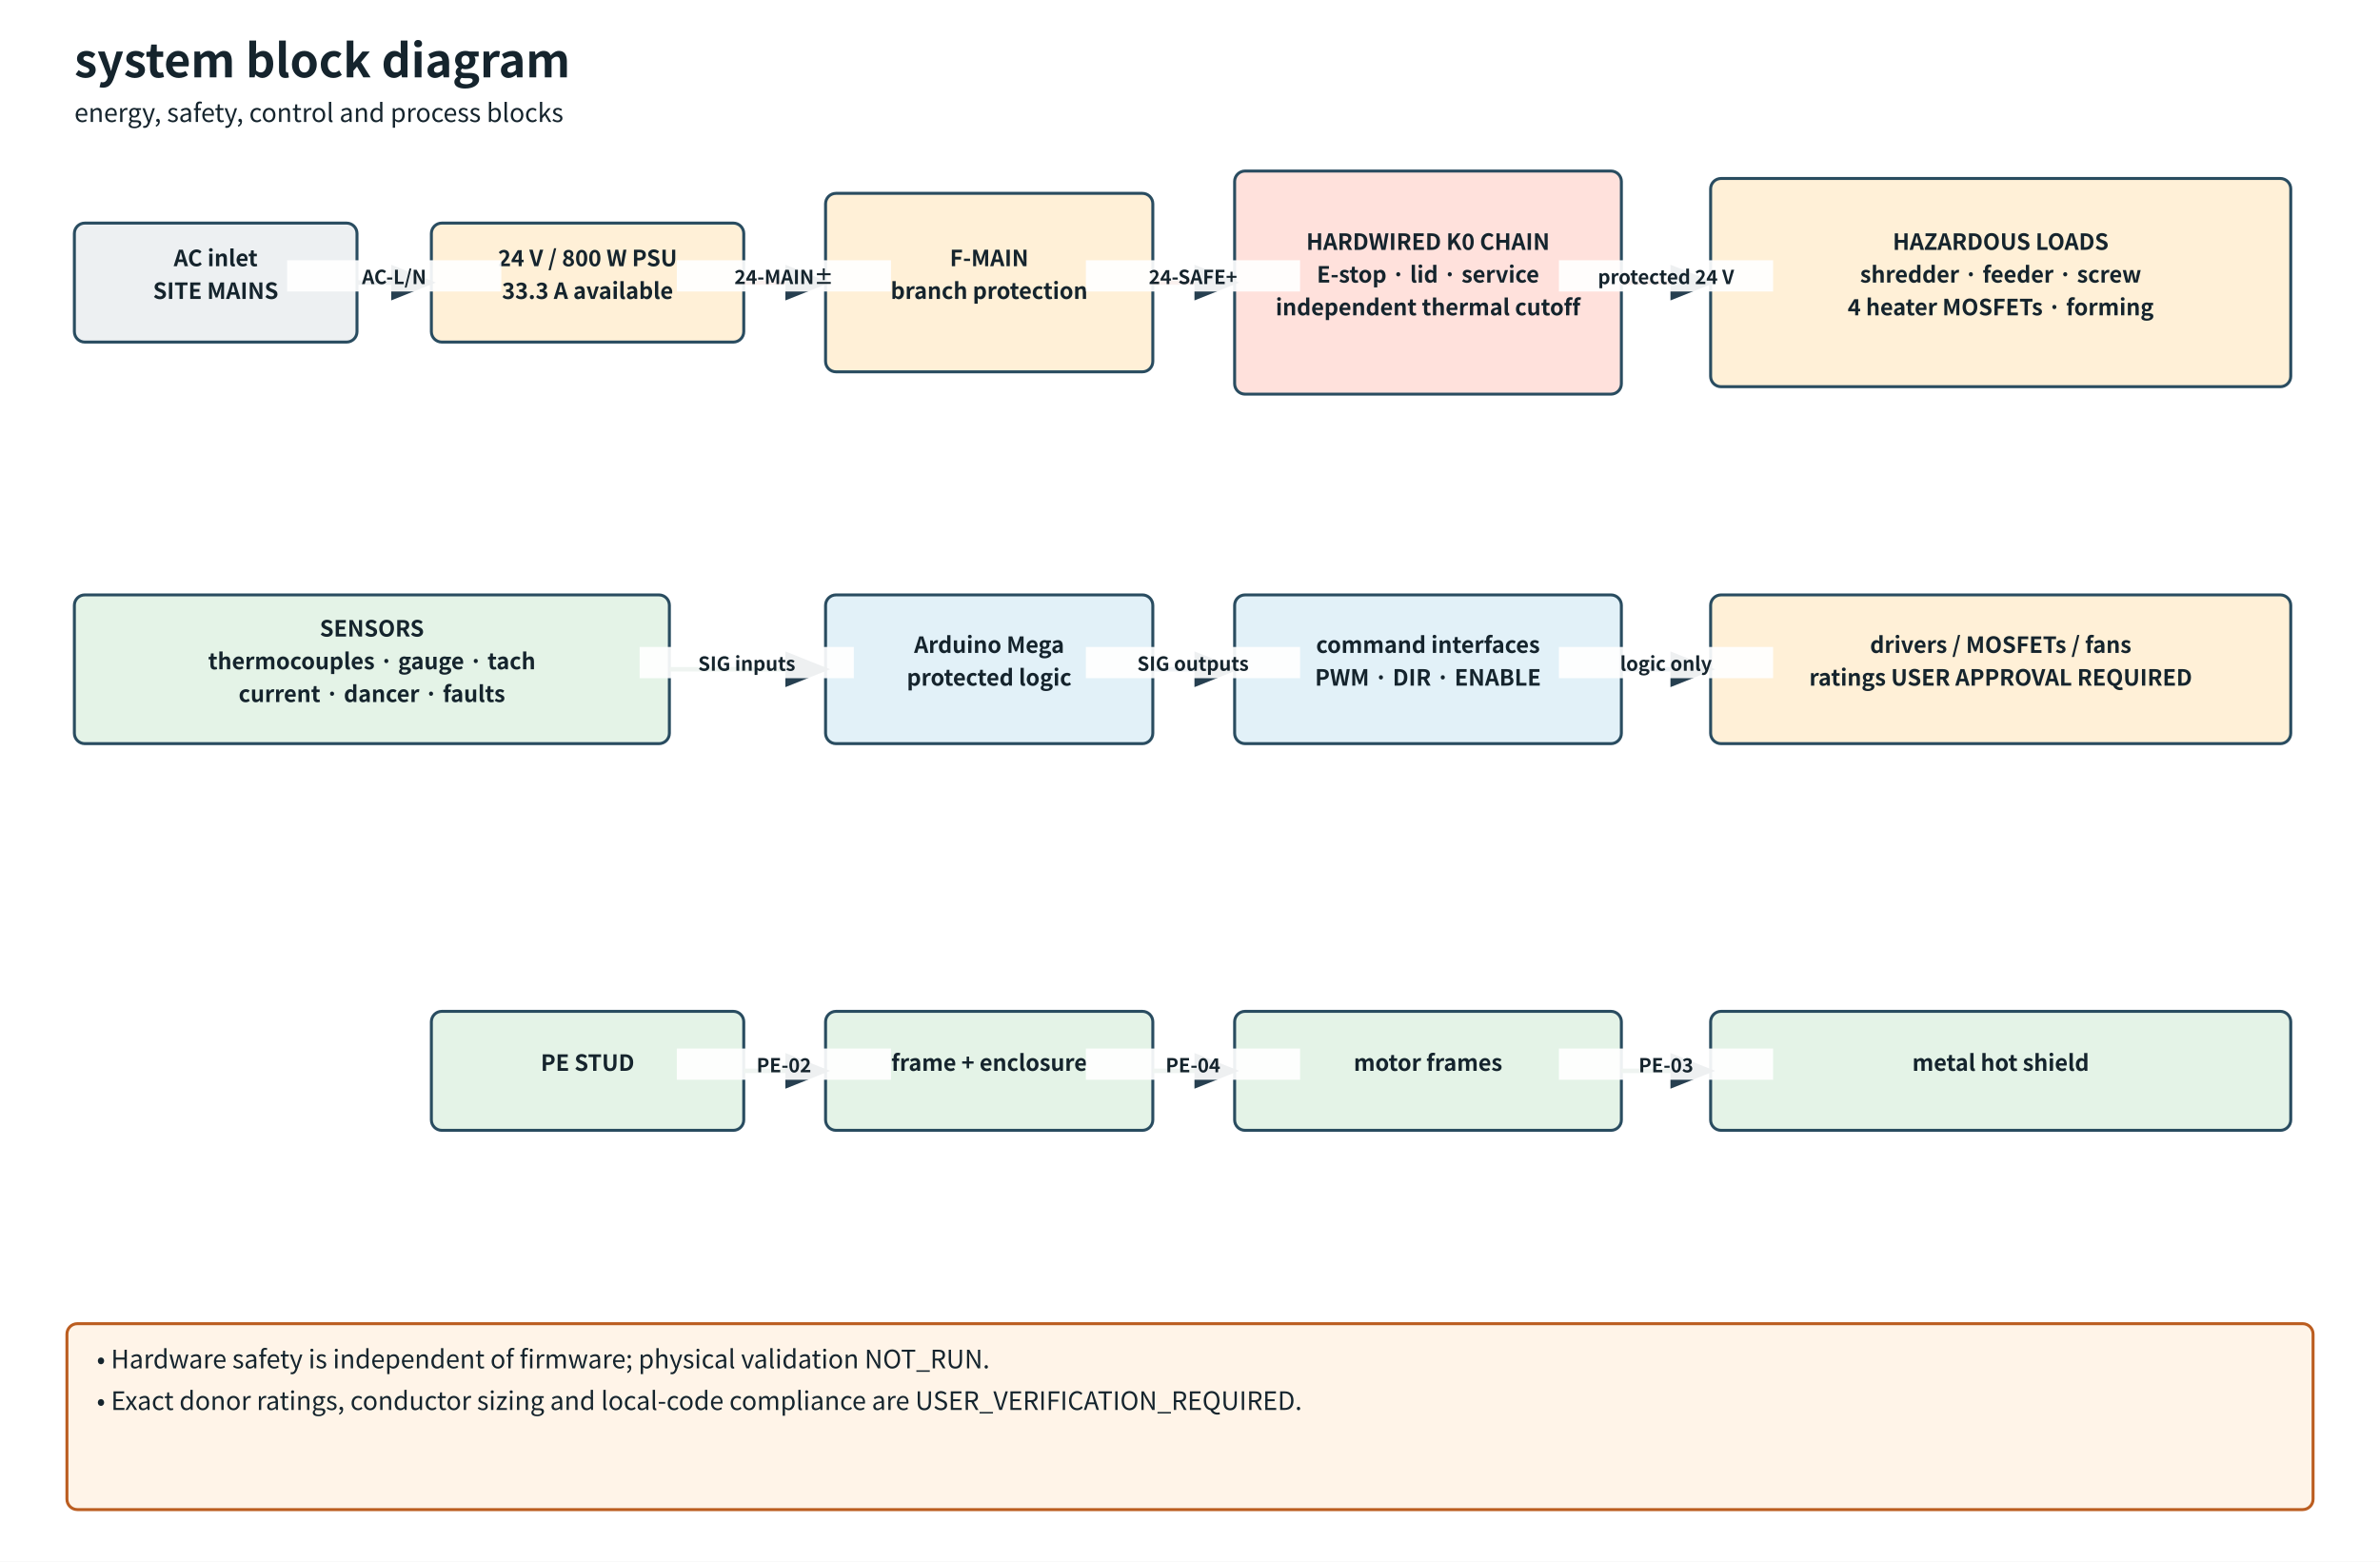
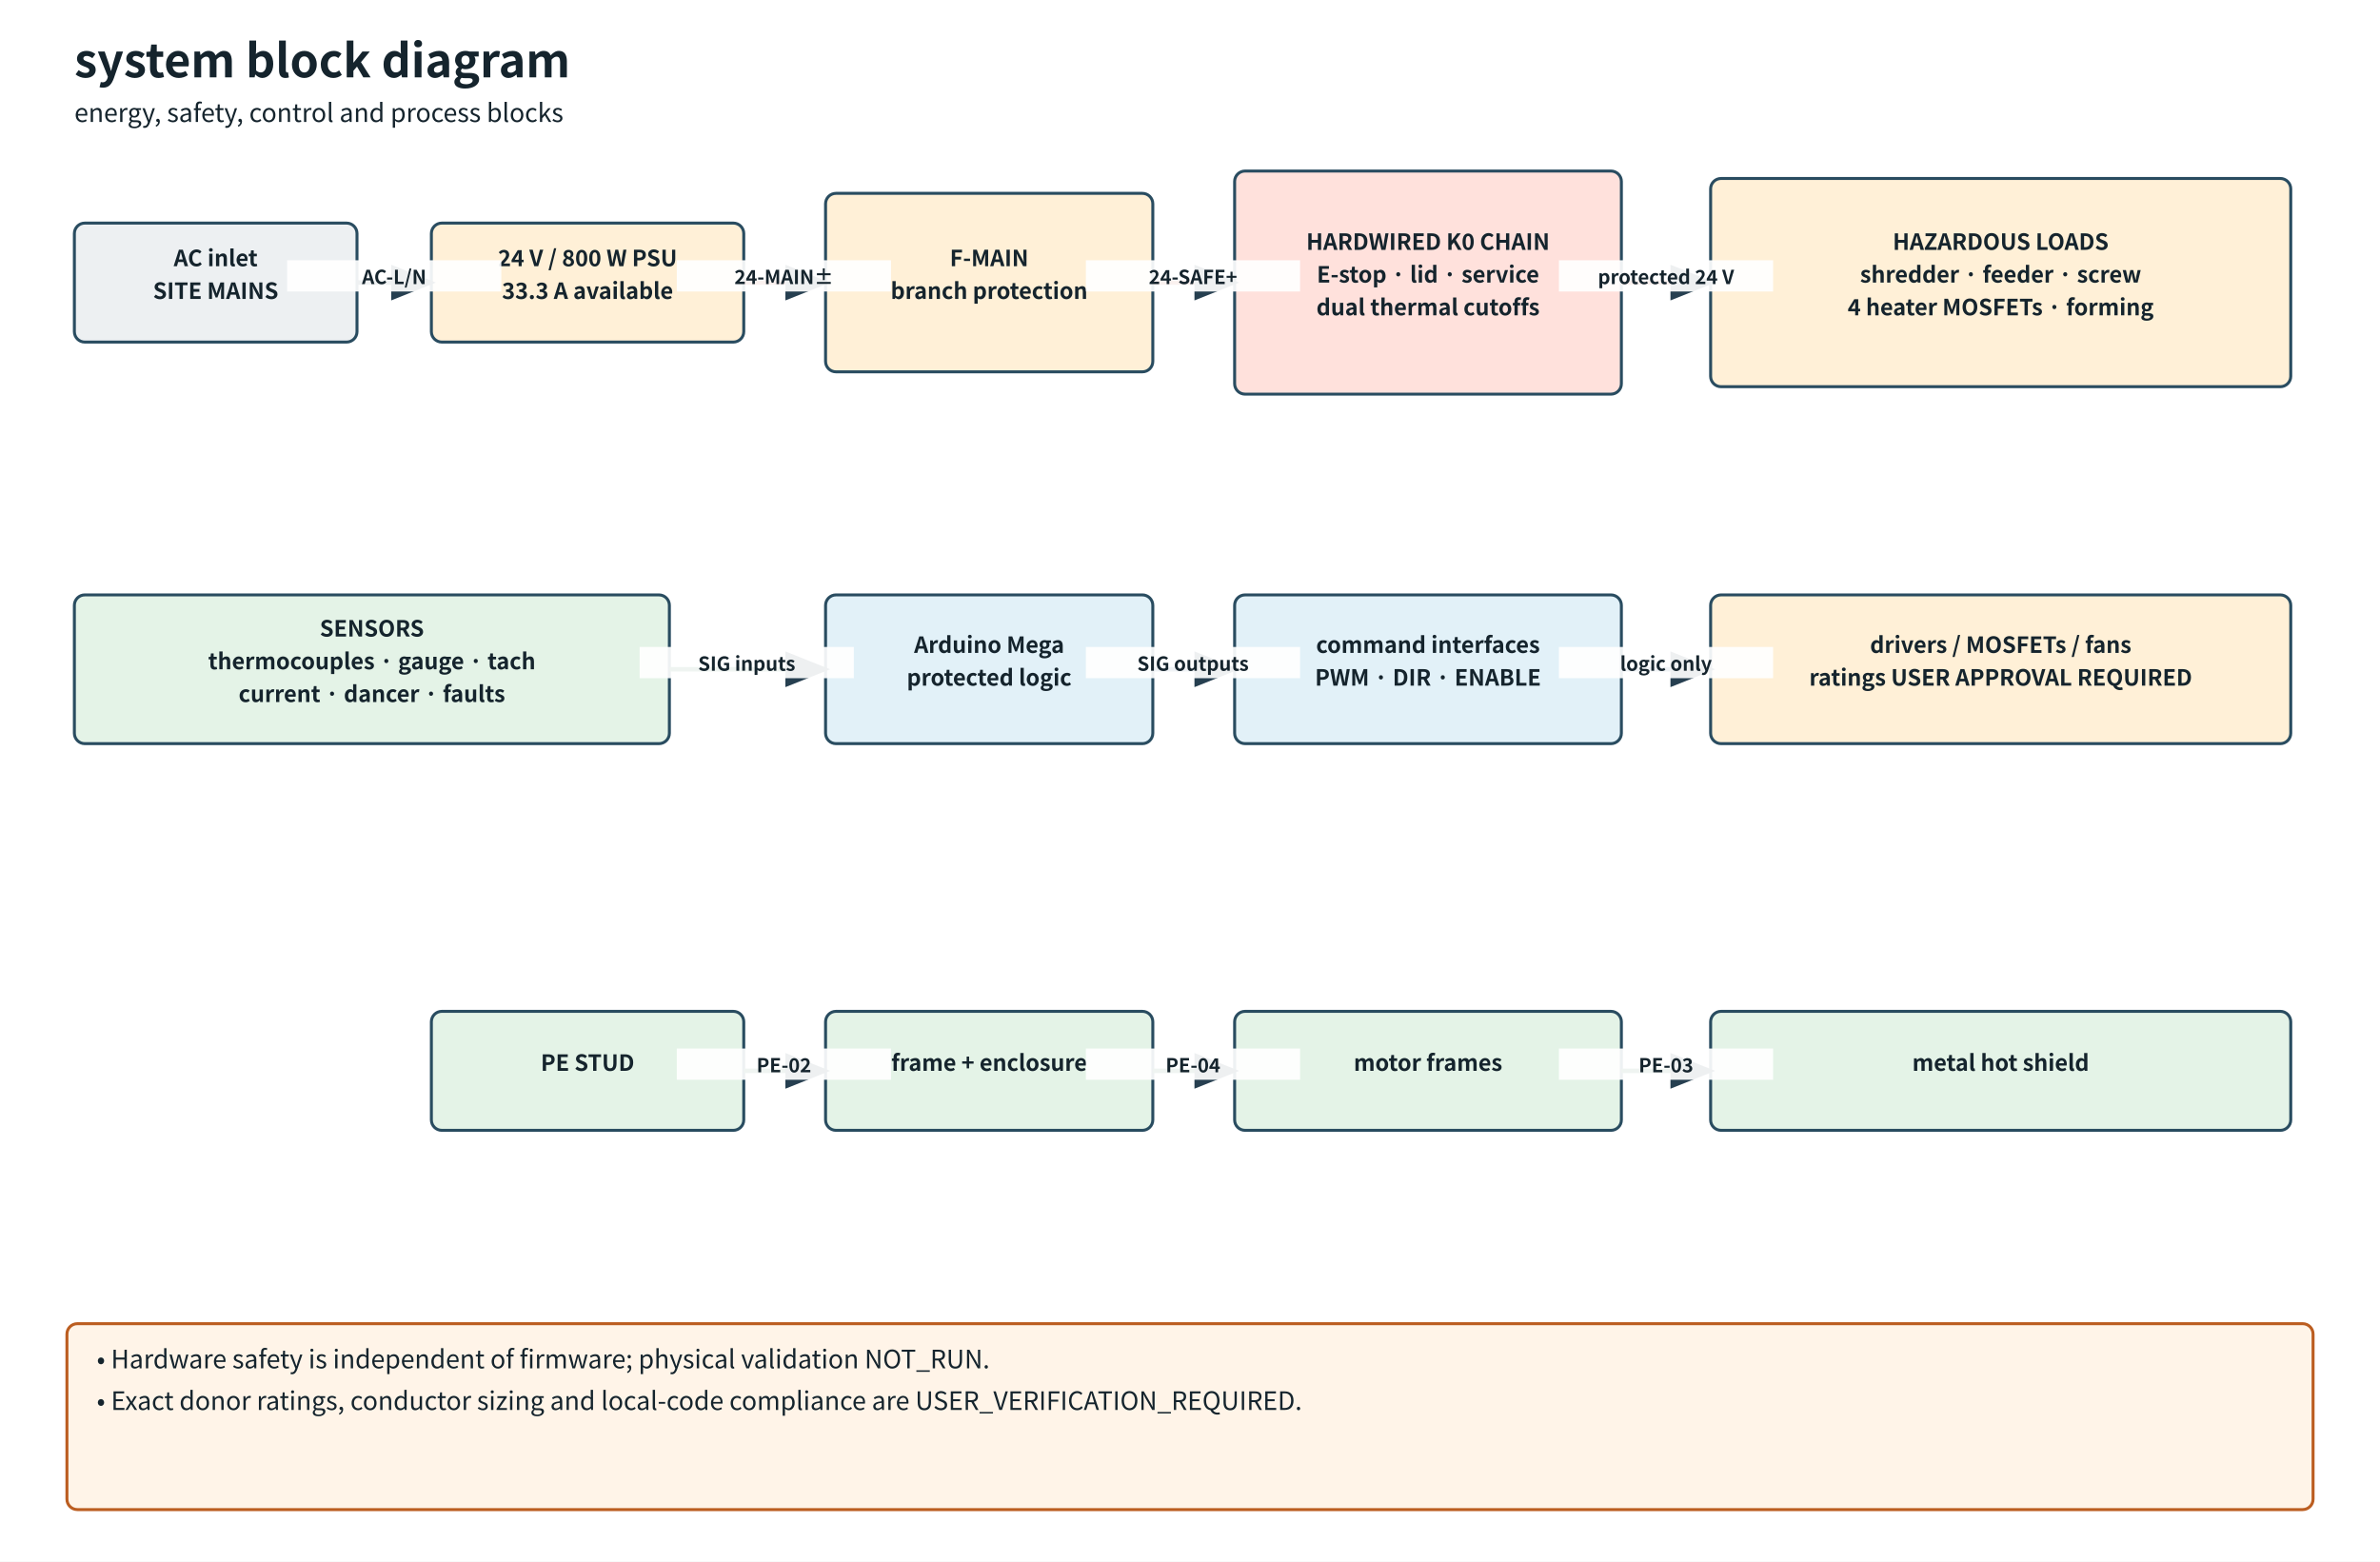
<svg xmlns="http://www.w3.org/2000/svg" width="1600" height="1050" viewBox="0 0 1600 1050">
  <defs>
    <marker id="a" markerWidth="10" markerHeight="8" refX="9" refY="4" orient="auto">
      <path d="M0,0 L10,4 L0,8z" fill="#263f50" />
    </marker>
  </defs>
  <rect width="1600" height="1050" fill="white" />
  <style>text{font-family:"Noto Sans CJK KR",sans-serif;fill:#15242d}.t{font-size:31px;font-weight:700}.s{font-size:17px}.n{font-size:15px;font-weight:600}.e{font-size:13px;font-weight:600}.edge{fill:none;stroke-width:3;marker-end:url(#a)}</style>
  <text x="50" y="52" class="t">system block diagram</text>
  <text x="50" y="82" class="s">energy, safety, control and process blocks</text>
  <rect x="50" y="150" width="190" height="80" rx="7" fill="#edf0f2" stroke="#294c60" stroke-width="2" />
  <text x="145.0" y="179.0" class="n" text-anchor="middle">AC inlet</text>
  <text x="145.0" y="201.0" class="n" text-anchor="middle">SITE MAINS</text>
  <rect x="290" y="150" width="210" height="80" rx="7" fill="#fff0d7" stroke="#294c60" stroke-width="2" />
  <text x="395.0" y="179.0" class="n" text-anchor="middle">24 V / 800 W PSU</text>
  <text x="395.0" y="201.0" class="n" text-anchor="middle">33.3 A available</text>
  <rect x="555" y="130" width="220" height="120" rx="7" fill="#fff0d7" stroke="#294c60" stroke-width="2" />
  <text x="665.0" y="179.0" class="n" text-anchor="middle">F-MAIN</text>
  <text x="665.0" y="201.0" class="n" text-anchor="middle">branch protection</text>
  <rect x="830" y="115" width="260" height="150" rx="7" fill="#ffe1dc" stroke="#294c60" stroke-width="2" />
  <text x="960.0" y="168.0" class="n" text-anchor="middle">HARDWIRED K0 CHAIN</text>
  <text x="960.0" y="190.0" class="n" text-anchor="middle">E-stop · lid · service</text>
-   <text x="960.0" y="212.0" class="n" text-anchor="middle">independent thermal cutoff</text>
+   <text x="960.0" y="212.0" class="n" text-anchor="middle">dual thermal cutoffs</text>
  <rect x="1150" y="120" width="390" height="140" rx="7" fill="#fff0d7" stroke="#294c60" stroke-width="2" />
  <text x="1345.0" y="168.0" class="n" text-anchor="middle">HAZARDOUS LOADS</text>
  <text x="1345.0" y="190.0" class="n" text-anchor="middle">shredder · feeder · screw</text>
  <text x="1345.0" y="212.0" class="n" text-anchor="middle">4 heater MOSFETs · forming</text>
  <rect x="555" y="400" width="220" height="100" rx="7" fill="#e2f1f8" stroke="#294c60" stroke-width="2" />
  <text x="665.0" y="439.0" class="n" text-anchor="middle">Arduino Mega</text>
  <text x="665.0" y="461.0" class="n" text-anchor="middle">protected logic</text>
  <rect x="50" y="400" width="400" height="100" rx="7" fill="#e4f3e7" stroke="#294c60" stroke-width="2" />
  <text x="250.0" y="428.0" class="n" text-anchor="middle">SENSORS</text>
  <text x="250.0" y="450.0" class="n" text-anchor="middle">thermocouples · gauge · tach</text>
  <text x="250.0" y="472.0" class="n" text-anchor="middle">current · dancer · faults</text>
  <rect x="830" y="400" width="260" height="100" rx="7" fill="#e2f1f8" stroke="#294c60" stroke-width="2" />
  <text x="960.0" y="439.0" class="n" text-anchor="middle">command interfaces</text>
  <text x="960.0" y="461.0" class="n" text-anchor="middle">PWM · DIR · ENABLE</text>
  <rect x="1150" y="400" width="390" height="100" rx="7" fill="#fff0d7" stroke="#294c60" stroke-width="2" />
  <text x="1345.0" y="439.0" class="n" text-anchor="middle">drivers / MOSFETs / fans</text>
  <text x="1345.0" y="461.0" class="n" text-anchor="middle">ratings USER APPROVAL REQUIRED</text>
  <rect x="290" y="680" width="210" height="80" rx="7" fill="#e4f3e7" stroke="#294c60" stroke-width="2" />
  <text x="395.0" y="720.0" class="n" text-anchor="middle">PE STUD</text>
  <rect x="555" y="680" width="220" height="80" rx="7" fill="#e4f3e7" stroke="#294c60" stroke-width="2" />
  <text x="665.0" y="720.0" class="n" text-anchor="middle">frame + enclosure</text>
  <rect x="830" y="680" width="260" height="80" rx="7" fill="#e4f3e7" stroke="#294c60" stroke-width="2" />
  <text x="960.0" y="720.0" class="n" text-anchor="middle">motor frames</text>
  <rect x="1150" y="680" width="390" height="80" rx="7" fill="#e4f3e7" stroke="#294c60" stroke-width="2" />
  <text x="1345.0" y="720.0" class="n" text-anchor="middle">metal hot shield</text>
  <path class="edge" stroke="#334d5f" d="M240,190 L290,190" />
  <rect x="193" y="175" width="144" height="21" fill="white" opacity=".92" />
  <text x="265" y="191" class="e" text-anchor="middle">AC-L/N</text>
  <path class="edge" stroke="#c24c36" d="M500,190 L555,190" />
  <rect x="455" y="175" width="144" height="21" fill="white" opacity=".92" />
  <text x="527" y="191" class="e" text-anchor="middle">24-MAIN±</text>
  <path class="edge" stroke="#c24c36" d="M775,190 L830,190" />
  <rect x="730" y="175" width="144" height="21" fill="white" opacity=".92" />
  <text x="802" y="191" class="e" text-anchor="middle">24-SAFE+</text>
  <path class="edge" stroke="#c24c36" d="M1090,190 L1150,190" />
  <rect x="1048" y="175" width="144" height="21" fill="white" opacity=".92" />
  <text x="1120" y="191" class="e" text-anchor="middle">protected 24 V</text>
  <path class="edge" stroke="#31734f" d="M450,450 L555,450" />
  <rect x="430" y="435" width="144" height="21" fill="white" opacity=".92" />
  <text x="502" y="451" class="e" text-anchor="middle">SIG inputs</text>
  <path class="edge" stroke="#315a84" d="M775,450 L830,450" />
  <rect x="730" y="435" width="144" height="21" fill="white" opacity=".92" />
  <text x="802" y="451" class="e" text-anchor="middle">SIG outputs</text>
  <path class="edge" stroke="#315a84" d="M1090,450 L1150,450" />
  <rect x="1048" y="435" width="144" height="21" fill="white" opacity=".92" />
  <text x="1120" y="451" class="e" text-anchor="middle">logic only</text>
  <path class="edge" stroke="#31734f" d="M500,720 L555,720" />
  <rect x="455" y="705" width="144" height="21" fill="white" opacity=".92" />
  <text x="527" y="721" class="e" text-anchor="middle">PE-02</text>
  <path class="edge" stroke="#31734f" d="M775,720 L830,720" />
  <rect x="730" y="705" width="144" height="21" fill="white" opacity=".92" />
  <text x="802" y="721" class="e" text-anchor="middle">PE-04</text>
  <path class="edge" stroke="#31734f" d="M1090,720 L1150,720" />
  <rect x="1048" y="705" width="144" height="21" fill="white" opacity=".92" />
  <text x="1120" y="721" class="e" text-anchor="middle">PE-03</text>
  <rect x="45" y="890" width="1510" height="125" rx="7" fill="#fff4e8" stroke="#bb5d20" stroke-width="2" />
  <text x="65" y="920" class="s">• Hardware safety is independent of firmware; physical validation NOT_RUN.</text>
  <text x="65" y="948" class="s">• Exact donor ratings, conductor sizing and local-code compliance are USER_VERIFICATION_REQUIRED.</text>
</svg>
